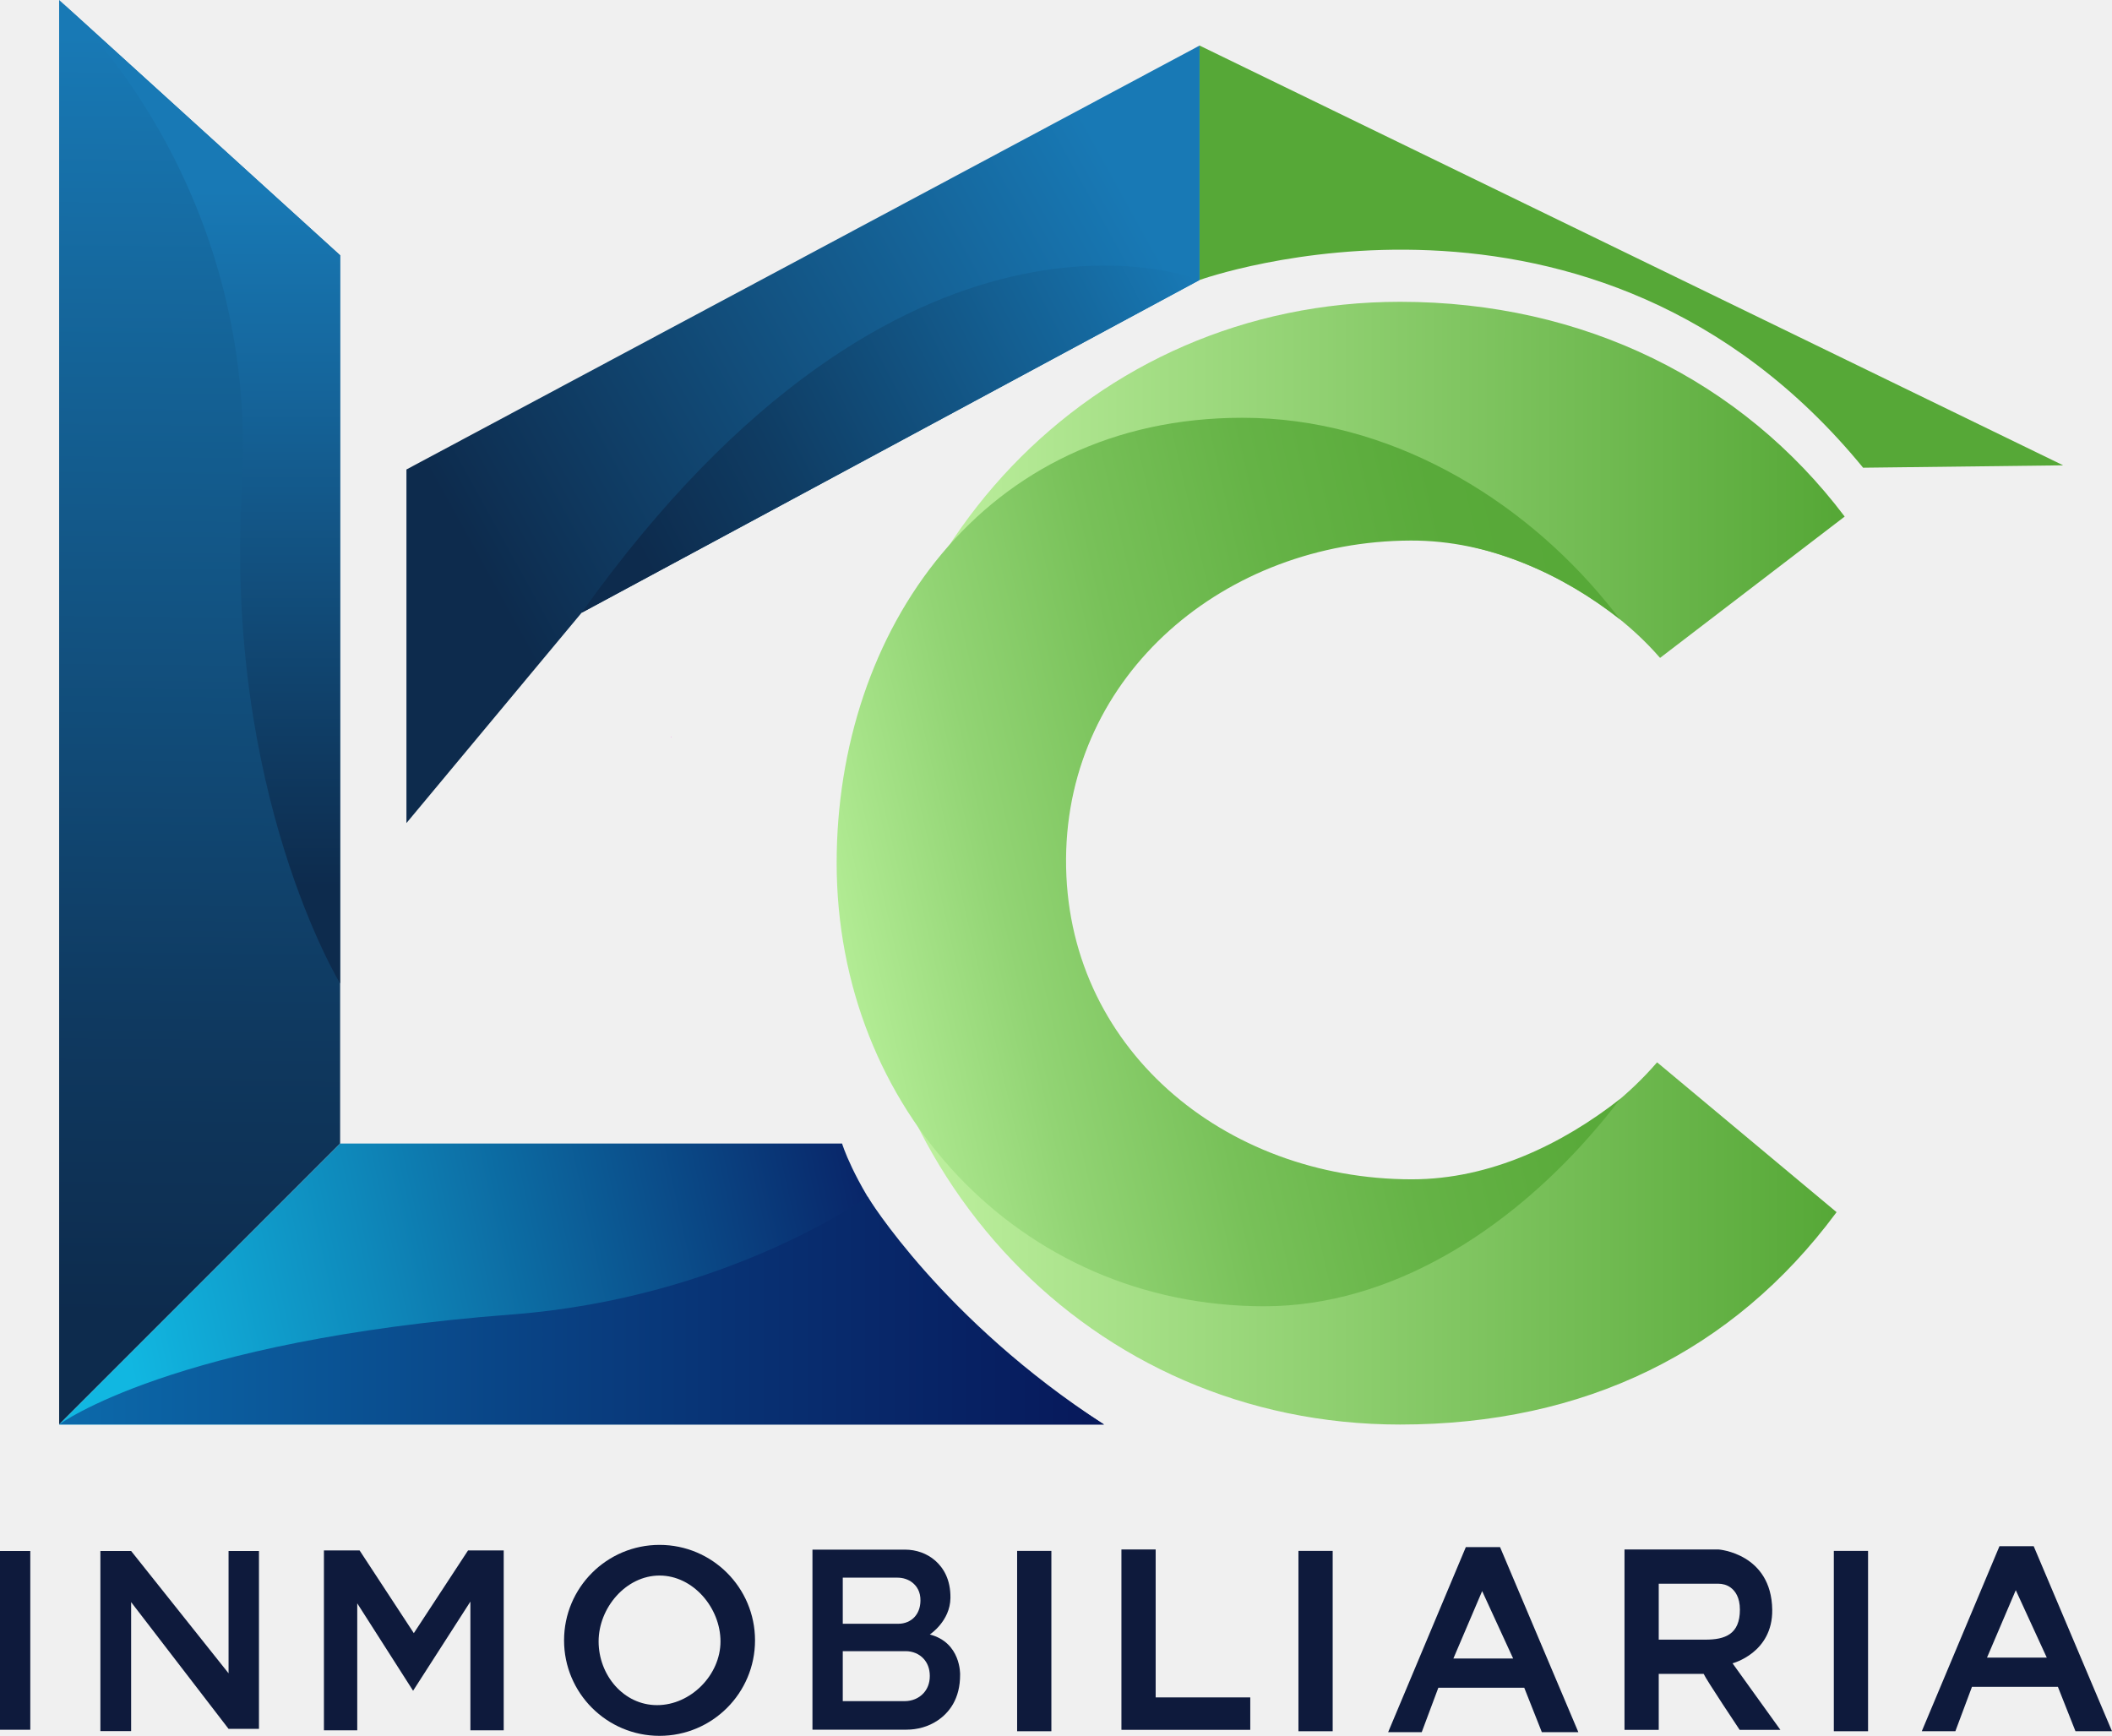
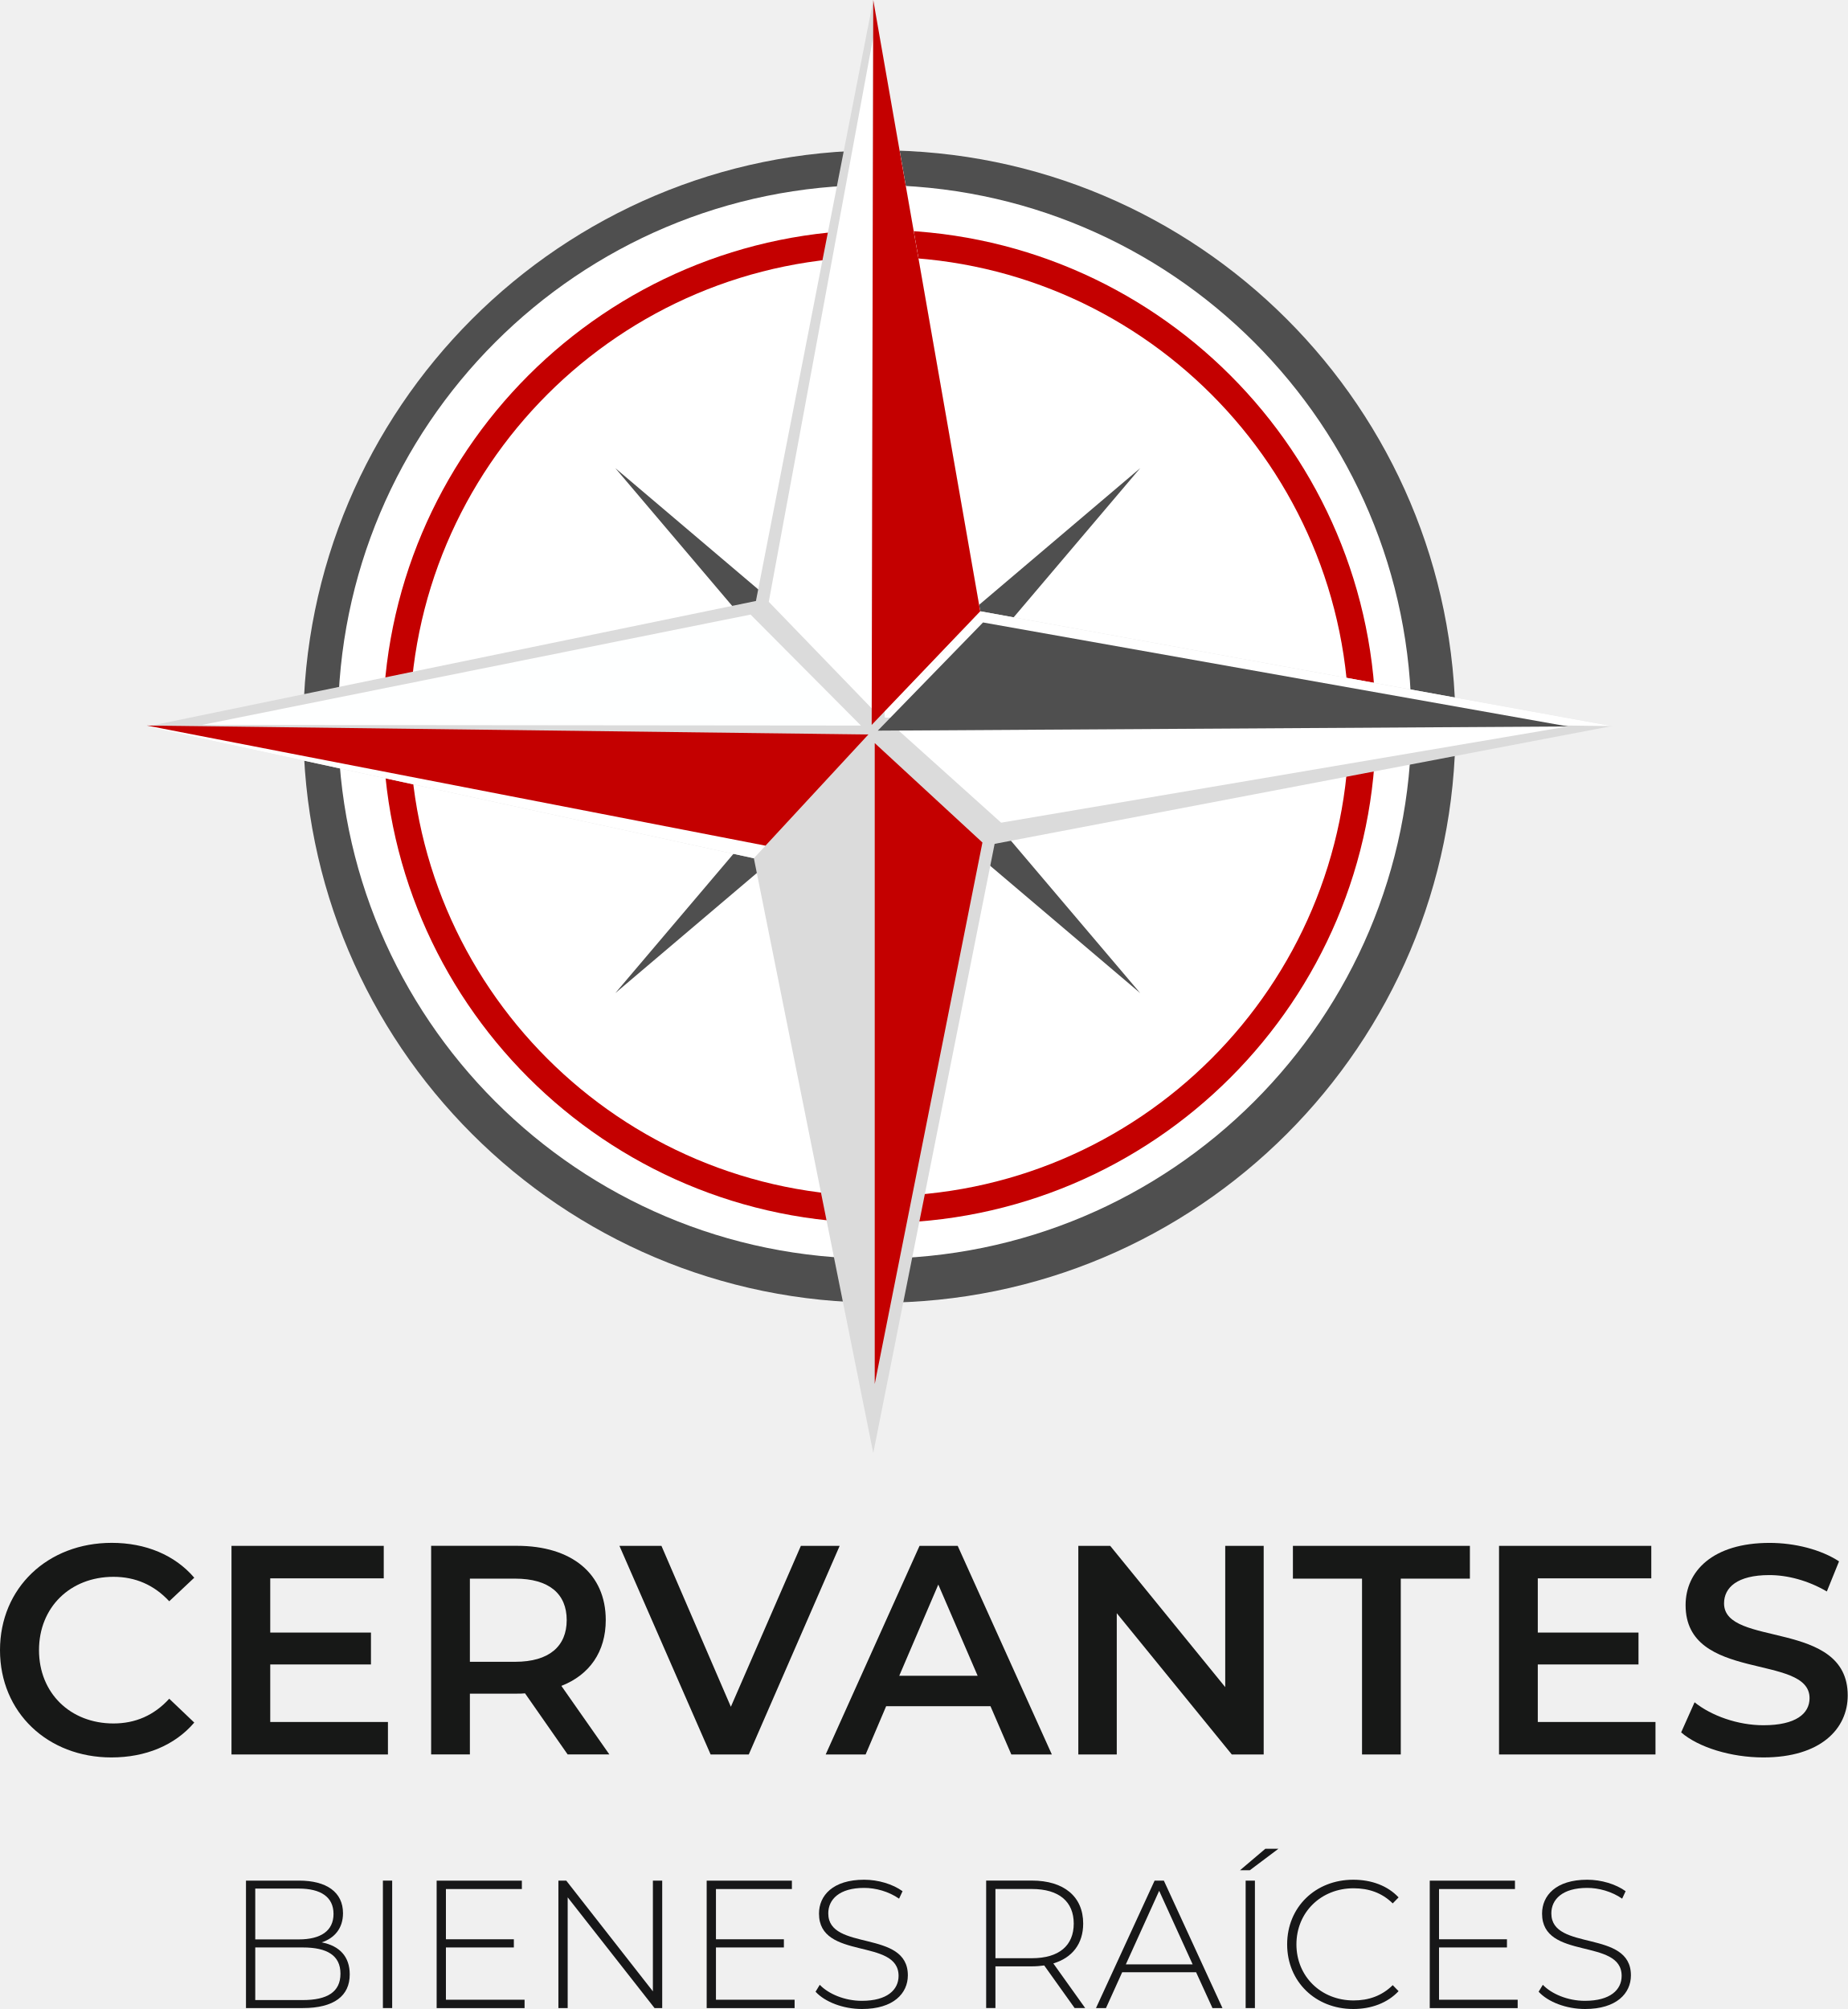
- <svg xmlns="http://www.w3.org/2000/svg" id="Layer_1" data-name="Layer 1" viewBox="0 0 2278.32 1872.62">
+ <svg xmlns="http://www.w3.org/2000/svg" id="Layer_1" width="436.27" height="474.29" viewBox="0 0 436.27 474.29">
  <defs>
-     <style>
-       .cls-1 {
-         fill: url(#linear-gradient-8);
-       }
- 
-       .cls-2 {
-         fill: url(#linear-gradient-7);
-       }
- 
-       .cls-3 {
-         fill: url(#linear-gradient-5);
-       }
- 
-       .cls-4 {
-         fill: url(#linear-gradient-6);
-       }
- 
-       .cls-5 {
-         fill: url(#linear-gradient-4);
-       }
- 
-       .cls-6 {
-         fill: url(#linear-gradient-3);
-       }
- 
-       .cls-7 {
-         fill: url(#linear-gradient-2);
-       }
- 
-       .cls-8 {
-         fill: #f600e3;
-       }
- 
-       .cls-9 {
-         fill: url(#linear-gradient);
-       }
- 
-       .cls-10 {
-         fill: #0e1a3c;
-       }
- 
-       .cls-11 {
-         fill: #56a837;
-       }
-     </style>
-     <linearGradient id="linear-gradient" x1="535.54" y1="643.6" x2="1240.12" y2="254.65" gradientUnits="userSpaceOnUse">
-       <stop offset="0" stop-color="#0d2b4d" />
-       <stop offset="1" stop-color="#1879b5" />
-     </linearGradient>
-     <linearGradient id="linear-gradient-2" x1="675.28" y1="566.1" x2="1267.04" y2="259.03" gradientUnits="userSpaceOnUse">
-       <stop offset="0" stop-color="#0d2b4d" />
-       <stop offset=".26" stop-color="#0f3c63" />
-       <stop offset=".81" stop-color="#15689e" />
-       <stop offset="1" stop-color="#1879b5" />
-     </linearGradient>
-     <linearGradient id="linear-gradient-3" x1="923.53" y1="931.16" x2="1989.94" y2="931.16" gradientUnits="userSpaceOnUse">
-       <stop offset="0" stop-color="#c5f5a6" />
-       <stop offset=".99" stop-color="#56a837" />
-     </linearGradient>
-     <linearGradient id="linear-gradient-4" x1="902.4" y1="1031.31" x2="1816.34" y2="821.93" gradientUnits="userSpaceOnUse">
-       <stop offset="0" stop-color="#b6ef98" />
-       <stop offset="0" stop-color="#b4ed96" />
-       <stop offset=".2" stop-color="#92d474" />
-       <stop offset=".39" stop-color="#78c159" />
-       <stop offset=".59" stop-color="#65b346" />
-       <stop offset=".79" stop-color="#59aa3a" />
-       <stop offset="1" stop-color="#56a837" />
-     </linearGradient>
-     <linearGradient id="linear-gradient-5" x1="220.57" y1="40.16" x2="208.1" y2="1419.49" gradientUnits="userSpaceOnUse">
-       <stop offset="0" stop-color="#1879b5" />
-       <stop offset=".26" stop-color="#146296" />
-       <stop offset=".76" stop-color="#0f3a61" />
-       <stop offset="1" stop-color="#0d2b4d" />
-     </linearGradient>
-     <linearGradient id="linear-gradient-6" x1="151.16" y1="1523.04" x2="987.43" y2="1339.42" gradientUnits="userSpaceOnUse">
-       <stop offset="0" stop-color="#11b7e1" />
-       <stop offset=".32" stop-color="#0e89bb" />
-       <stop offset="1" stop-color="#081e63" />
-     </linearGradient>
-     <linearGradient id="linear-gradient-7" x1="63.79" y1="1413.85" x2="1190.97" y2="1413.85" gradientUnits="userSpaceOnUse">
-       <stop offset="0" stop-color="#0c6aab" />
-       <stop offset=".64" stop-color="#083274" />
-       <stop offset="1" stop-color="#07185a" />
-     </linearGradient>
-     <linearGradient id="linear-gradient-8" x1="215.86" y1="205.3" x2="215.79" y2="963.94" gradientUnits="userSpaceOnUse">
-       <stop offset="0" stop-color="#1879b5" />
-       <stop offset=".28" stop-color="#15659b" />
-       <stop offset=".88" stop-color="#0e3459" />
-       <stop offset=".99" stop-color="#0d2b4d" />
-     </linearGradient>
+     <style>.cls-1{fill:#dbdbdb;}.cls-2{fill:#4f4f4f;}.cls-3{fill:#fff;}.cls-4{fill:#171817;}.cls-5{fill:#c40000;}.cls-6{fill:#feffff;}.cls-7{fill:#171718;}</style>
  </defs>
-   <path class="cls-8" d="M724.5,794.59l-.39.28c.13.17.25.35.38.52,0-.51,0-.8,0-.8Z" />
-   <g>
-     <g>
-       <polygon class="cls-9" points="438.45 887.91 627.38 661.05 1294.06 302.05 1294.06 49.16 438.45 506.47 438.45 887.91" />
-       <path class="cls-11" d="M2225.62,501.98l-215.8,2.58c-291.05-355.4-715.76-202.51-715.76-202.51V49.16l931.56,452.81Z" />
-       <path class="cls-7" d="M627.38,661.05l666.68-359s-318.22-129.45-666.68,359Z" />
-       <path class="cls-6" d="M1787.61,1146.01c-29.26,33.91-67.51,64.7-110.5,88.19-51.23,27.98-109.19,45.58-166.75,45.58-117.53,0-225.71-58.95-292.39-148.63-43.48-55.91-69.66-124.53-69.66-198.92,0-24.88,2.83-49.15,8.13-72.57,33.75-160.1,184.07-279.2,353.92-279.2,102.11,0,208.97,51.63,273.89,121.95,2.23,2.42,4.42,4.85,6.55,7.31l199.14-152.46c-110.7-146.67-281.59-231.68-479.58-231.68-334.69,0-586.29,271.04-586.82,605.6.53,334.56,252.13,605.6,586.82,605.6,199.59,0,359.41-79.16,469.87-227.82.32-.44.66-.85.98-1.29l-187.98-156.95-5.62-4.69Z" />
-       <path class="cls-5" d="M1150,926.32c1.39-199.55,172.14-342.46,371.7-343.18,85.33-.3,163.57,36.35,225.92,85.07-4.77-6.35-9.41-11.94-14.48-18.14-92.7-113.22-234.83-199.36-392.8-199.38-280.9-.03-437.83,230.72-437.8,480.34.03,264.28,196.71,478.15,461.25,478.15,138.34,0,263-83.48,350.63-183.04,11.87-13.49,22.78-26.61,33.23-40.52-62.03,48.46-139.8,86.61-224.61,86.61-202.79,0-374.45-142.8-373.03-345.92Z" />
-     </g>
-     <g>
-       <polyline class="cls-3" points="366.92 1233.64 366.92 275.41 63.79 0 63.79 275.41 63.79 1233.64 63.79 1536.76" />
-       <path class="cls-4" d="M63.79,1536.76h1127.17c-237.37-150.82-282.57-303.13-282.57-303.13H366.92" />
-       <path class="cls-2" d="M1190.97,1536.76c-174.26-112.88-255.07-245.83-255.07-245.83,0,0-150.99,109.31-383.78,127.11-367.19,28.07-488.32,118.72-488.32,118.72h1127.17Z" />
-       <path class="cls-1" d="M261,526.74C280.41,191.02,64.75.86,64.75.86l302.17,274.55v785.56s-124.97-204.86-105.92-534.23Z" />
-     </g>
-   </g>
-   <g>
-     <polygon class="cls-10" points="32.67 1866.03 2.49 1866.03 0 1866.03 0 1673.2 32.67 1673.2 32.67 1832.87 32.67 1866.03" />
-     <polygon class="cls-10" points="1134.17 1867.64 1100.05 1867.64 1097.23 1867.64 1097.23 1673.08 1134.17 1673.08 1134.17 1834.18 1134.17 1867.64" />
-     <polygon class="cls-10" points="1437.63 1867.64 1403.51 1867.64 1400.7 1867.64 1400.7 1673.08 1437.63 1673.08 1437.63 1834.18 1437.63 1867.64" />
-     <polygon class="cls-10" points="2015.17 1867.64 1981.05 1867.64 1978.24 1867.64 1978.24 1673.08 2015.17 1673.08 2015.17 1834.18 2015.17 1867.64" />
-     <polygon class="cls-10" points="1246.67 1831.14 1246.67 1671.55 1209.74 1671.55 1209.74 1866.12 1212.55 1866.12 1246.67 1866.12 1246.67 1866.12 1348.72 1866.12 1348.72 1863.45 1348.72 1831.14 1246.67 1831.14" />
-     <polygon class="cls-10" points="246.56 1673.2 246.56 1805.14 141.45 1673.2 108.29 1673.2 108.29 1867.52 110.81 1867.52 141.45 1867.52 141.45 1834.36 141.45 1728.36 246.56 1865.07 279.36 1865.07 279.36 1673.2 246.56 1673.2" />
-     <path class="cls-10" d="M711.48,1666.61c-56.89,0-103,46.12-103,103s46.12,103,103,103,103-46.12,103-103-46.12-103-103-103ZM708.84,1839.48c-36.24,0-63.09-32.49-63.09-68.73s29.5-71.07,65.74-71.07,65.74,34.84,65.74,71.07-32.15,68.73-68.39,68.73Z" />
-     <path class="cls-10" d="M1003.03,1763.27s21.91-14.26,22.26-39.3c.28-20.09-7.59-32.65-16.42-40.39-8.96-7.86-20.67-11.86-32.59-11.86h-99.84v194.23h101.33c11.89,0,23.67-3.21,33.55-9.83,12.3-8.24,24.56-23.13,24.39-49.73,0,0,1.04-34.43-32.69-43.12ZM909.13,1701.96h58.95c5.83,0,11.61,1.73,16.18,5.35,4.62,3.67,8.85,9.71,8.69,19.51-.13,8.02-2.8,13.52-6.09,17.27-4.4,5.01-10.95,7.6-17.62,7.6h-60.1v-49.73ZM975.99,1835.16h-66.86v-53.9h67.9c7.43,0,14.72,2.9,19.62,8.5,3.55,4.05,6.38,9.91,6.38,18.27s-2.93,14.27-6.6,18.39c-5.14,5.77-12.72,8.75-20.44,8.75Z" />
-     <polygon class="cls-10" points="504.9 1672.59 446.41 1761.84 387.91 1672.59 349.43 1672.59 349.43 1866.63 352.17 1866.63 385.38 1866.63 385.38 1833.26 385.38 1729.67 445.62 1823.97 507.43 1727.78 507.43 1866.63 510.16 1866.63 543.38 1866.63 543.38 1833.26 543.38 1672.59 504.9 1672.59" />
-     <path class="cls-10" d="M2193.86,1668.03h-36.94l-83.8,199.61h36.23l17.91-47.9h92.7l18.96,47.9h39.39l-84.46-199.61ZM2143.48,1788.21l31.04-72.75,33.44,72.75h-64.48Z" />
-     <path class="cls-10" d="M1618.2,1669.03h-36.94l-83.8,199.61h36.23l17.91-47.9h92.7l18.96,47.9h39.39l-84.46-199.61ZM1567.83,1789.2l31.04-72.75,33.44,72.75h-64.48Z" />
-     <path class="cls-10" d="M1868.98,1794.35s43.5-11.16,42.81-57.88c-.91-60.68-57.77-64.91-57.77-64.91h-101.59v194.57h36.93v-60.35h48.47c2.55,6.01,38.81,60.35,38.81,60.35h43.94l-51.61-71.77ZM1839.79,1768.83h-50.43s0,0,0,0v-60.35h64.15c4.72,0,9.43,1.28,13.26,4.05,5.07,3.68,10.15,10.67,10.15,23.93,0,26.5-15.84,32.37-37.13,32.37Z" />
-   </g>
+   <circle class="cls-2" cx="207.64" cy="171.52" r="136.03" />
+   <circle class="cls-3" cx="206.54" cy="170.42" r="126.73" />
+   <circle class="cls-5" cx="207.64" cy="171.52" r="117.22" />
+   <circle class="cls-3" cx="207.64" cy="171.52" r="110.88" />
+   <path class="cls-4" d="M0,389.57c0-14.7,11.26-25.33,26.38-25.33,8.02,0,14.91,2.88,19.49,8.23l-5.91,5.56c-3.59-3.87-8.02-5.77-13.16-5.77-10.2,0-17.59,7.18-17.59,17.31s7.39,17.31,17.59,17.31c5.14,0,9.57-1.9,13.16-5.84l5.91,5.63c-4.57,5.35-11.47,8.23-19.56,8.23-15.06,0-26.31-10.62-26.31-25.33Z" />
+   <path class="cls-4" d="M91.6,406.53v7.67h-36.94v-49.25h35.95v7.67h-26.8v12.8h23.78v7.53h-23.78v13.58h27.79Z" />
+   <path class="cls-4" d="M134.03,414.19l-10.06-14.42c-.63.07-1.27.07-1.9.07h-11.12v14.35h-9.15v-49.25h20.26c12.95,0,20.97,6.61,20.97,17.52,0,7.46-3.8,12.94-10.48,15.55l11.33,16.18h-9.85ZM121.64,372.69h-10.69v19.63h10.69c8.02,0,12.17-3.66,12.17-9.85s-4.15-9.78-12.17-9.78Z" />
+   <path class="cls-4" d="M198.26,364.95l-21.46,49.25h-9.01l-21.53-49.25h9.92l16.39,37.99,16.53-37.99h9.15Z" />
+   <path class="cls-4" d="M233.86,402.8h-24.62l-4.85,11.4h-9.43l22.16-49.25h9.01l22.23,49.25h-9.57l-4.92-11.4ZM230.84,395.62l-9.29-21.53-9.22,21.53h18.5Z" />
+   <path class="cls-4" d="M298.38,364.95v49.25h-7.53l-27.16-33.35v33.35h-9.08v-49.25h7.53l27.16,33.35v-33.35h9.08Z" />
+   <path class="cls-4" d="M321.6,372.69h-16.32v-7.74h41.79v7.74h-16.32v41.51h-9.15v-41.51Z" />
+   <path class="cls-4" d="M390.89,406.53v7.67h-36.94v-49.25h35.95v7.67h-26.8v12.8h23.78v7.53h-23.78v13.58h27.79Z" />
+   <path class="cls-4" d="M396.95,408.99l3.17-7.11c3.94,3.17,10.2,5.42,16.25,5.42,7.67,0,10.9-2.74,10.9-6.4,0-10.62-29.27-3.66-29.27-21.95,0-7.95,6.33-14.7,19.84-14.7,5.91,0,12.1,1.55,16.39,4.36l-2.88,7.11c-4.43-2.6-9.29-3.87-13.58-3.87-7.6,0-10.69,2.96-10.69,6.68,0,10.48,29.2,3.66,29.2,21.74,0,7.88-6.4,14.63-19.91,14.63-7.67,0-15.34-2.39-19.42-5.91Z" />
+   <path class="cls-7" d="M82.58,466.12c0,5.07-3.7,7.95-11.09,7.95h-13.41v-30.09h12.55c6.45,0,10.36,2.71,10.36,7.7,0,3.57-2.02,5.89-5.03,6.88,4.26.82,6.62,3.4,6.62,7.57ZM60.27,445.87v11.99h10.27c5.2,0,8.21-2.02,8.21-6.02s-3.01-5.98-8.21-5.98h-10.27ZM80.39,465.95c0-4.3-3.14-6.19-8.9-6.19h-11.22v12.42h11.22c5.76,0,8.9-1.89,8.9-6.23Z" />
+   <path class="cls-7" d="M90.41,443.98h2.19v30.09h-2.19v-30.09Z" />
+   <path class="cls-7" d="M123.86,472.1v1.98h-20.76v-30.09h20.12v1.98h-17.93v11.86h16.04v1.93h-16.04v12.34h18.57Z" />
+   <path class="cls-7" d="M156.36,443.98v30.09h-1.81l-20.51-26.14v26.14h-2.19v-30.09h1.85l20.46,26.14v-26.14h2.19Z" />
+   <path class="cls-7" d="M187.62,472.1v1.98h-20.76v-30.09h20.12v1.98h-17.93v11.86h16.04v1.93h-16.04v12.34h18.57Z" />
+   <path class="cls-7" d="M192.57,470.21l.99-1.63c2.06,2.15,5.89,3.78,9.93,3.78,6.02,0,8.68-2.62,8.68-5.89,0-9.03-18.79-3.61-18.79-14.7,0-4.26,3.27-8,10.66-8,3.31,0,6.75,1.03,9.07,2.71l-.82,1.76c-2.49-1.72-5.55-2.54-8.25-2.54-5.85,0-8.47,2.71-8.47,6.02,0,9.03,18.79,3.7,18.79,14.62,0,4.26-3.4,7.95-10.83,7.95-4.47,0-8.77-1.68-10.96-4.08Z" />
+   <path class="cls-7" d="M253.74,474.07l-7.18-10.06c-.95.13-1.89.21-2.92.21h-8.6v9.84h-2.19v-30.09h10.79c7.57,0,12.12,3.78,12.12,10.15,0,4.77-2.58,8.08-7.05,9.41l7.52,10.53h-2.49ZM243.64,462.3c6.45,0,9.89-3.01,9.89-8.17s-3.44-8.17-9.89-8.17h-8.6v16.34h8.6Z" />
+   <path class="cls-7" d="M282.42,465.61h-17.45l-3.83,8.47h-2.36l13.84-30.09h2.19l13.84,30.09h-2.36l-3.87-8.47ZM281.61,463.76l-7.91-17.37-7.87,17.37h15.78Z" />
+   <path class="cls-7" d="M298.76,436.46h3.1l-6.75,5.07h-2.32l5.98-5.07ZM294.12,443.98h2.19v30.09h-2.19v-30.09Z" />
+   <path class="cls-7" d="M303.92,459.03c0-8.77,6.66-15.26,15.61-15.26,4.26,0,8.08,1.38,10.7,4.17l-1.38,1.42c-2.58-2.54-5.72-3.57-9.24-3.57-7.7,0-13.5,5.68-13.5,13.24s5.8,13.24,13.5,13.24c3.53,0,6.66-1.07,9.24-3.61l1.38,1.42c-2.62,2.79-6.45,4.21-10.7,4.21-8.94,0-15.61-6.49-15.61-15.26Z" />
+   <path class="cls-7" d="M358.35,472.1v1.98h-20.76v-30.09h20.12v1.98h-17.93v11.86h16.04v1.93h-16.04v12.34h18.57Z" />
+   <path class="cls-7" d="M363.3,470.21l.99-1.63c2.06,2.15,5.89,3.78,9.93,3.78,6.02,0,8.68-2.62,8.68-5.89,0-9.03-18.79-3.61-18.79-14.7,0-4.26,3.27-8,10.66-8,3.31,0,6.75,1.03,9.07,2.71l-.82,1.76c-2.49-1.72-5.55-2.54-8.25-2.54-5.85,0-8.47,2.71-8.47,6.02,0,9.03,18.79,3.7,18.79,14.62,0,4.26-3.4,7.95-10.83,7.95-4.47,0-8.77-1.68-10.96-4.08Z" />
+   <polygon class="cls-2" points="145.28 110.51 207.26 163.09 269.23 110.51 216.65 172.49 269.23 234.46 207.26 181.88 145.28 234.46 197.86 172.49 145.28 110.51" />
+   <polygon class="cls-3" points="181.39 146.09 206.54 171.3 55.48 171.3 181.39 146.09" />
+   <path class="cls-3" d="M368.72,171.52h-153.75l23.53,23.14,130.22-23.14Z" />
+   <polygon class="cls-1" points="206.19 343.04 234.85 199.22 380.62 171.41 231.45 144.31 206.19 0 178.49 141.88 34.67 171.52 178 202.62 206.19 343.04" />
+   <polygon class="cls-3" points="208.89 169.41 231.45 144.31 380.62 171.41 208.89 169.41" />
+   <polygon class="cls-5" points="206.54 175.43 231.97 198.9 206.54 326.74 206.54 175.43" />
+   <polygon class="cls-3" points="212.21 172.49 236.39 194.22 370.2 171.5 212.21 172.49" />
+   <polygon class="cls-3" points="205.05 173.4 178 202.62 34.67 171.52 205.05 173.4" />
+   <polygon class="cls-3" points="208.89 169.41 231.45 144.31 206.19 0 208.89 169.41" />
+   <polygon class="cls-2" points="207.26 172.49 232.11 146.95 370.2 171.5 207.26 172.49" />
+   <path class="cls-3" d="M205.82,167.23c0-1.01.35-158.37.35-158.37l-24.65,133.22,24.3,25.15Z" />
+   <polygon class="cls-5" points="205.82 171.14 231.45 144.31 206.19 0 205.82 171.14" />
+   <polygon class="cls-6" points="47.7 171.14 177.22 145.09 203.28 171.29 47.7 171.14" />
+   <polygon class="cls-5" points="34.67 171.29 180.75 199.65 205.05 173.4 34.67 171.29" />
</svg>
